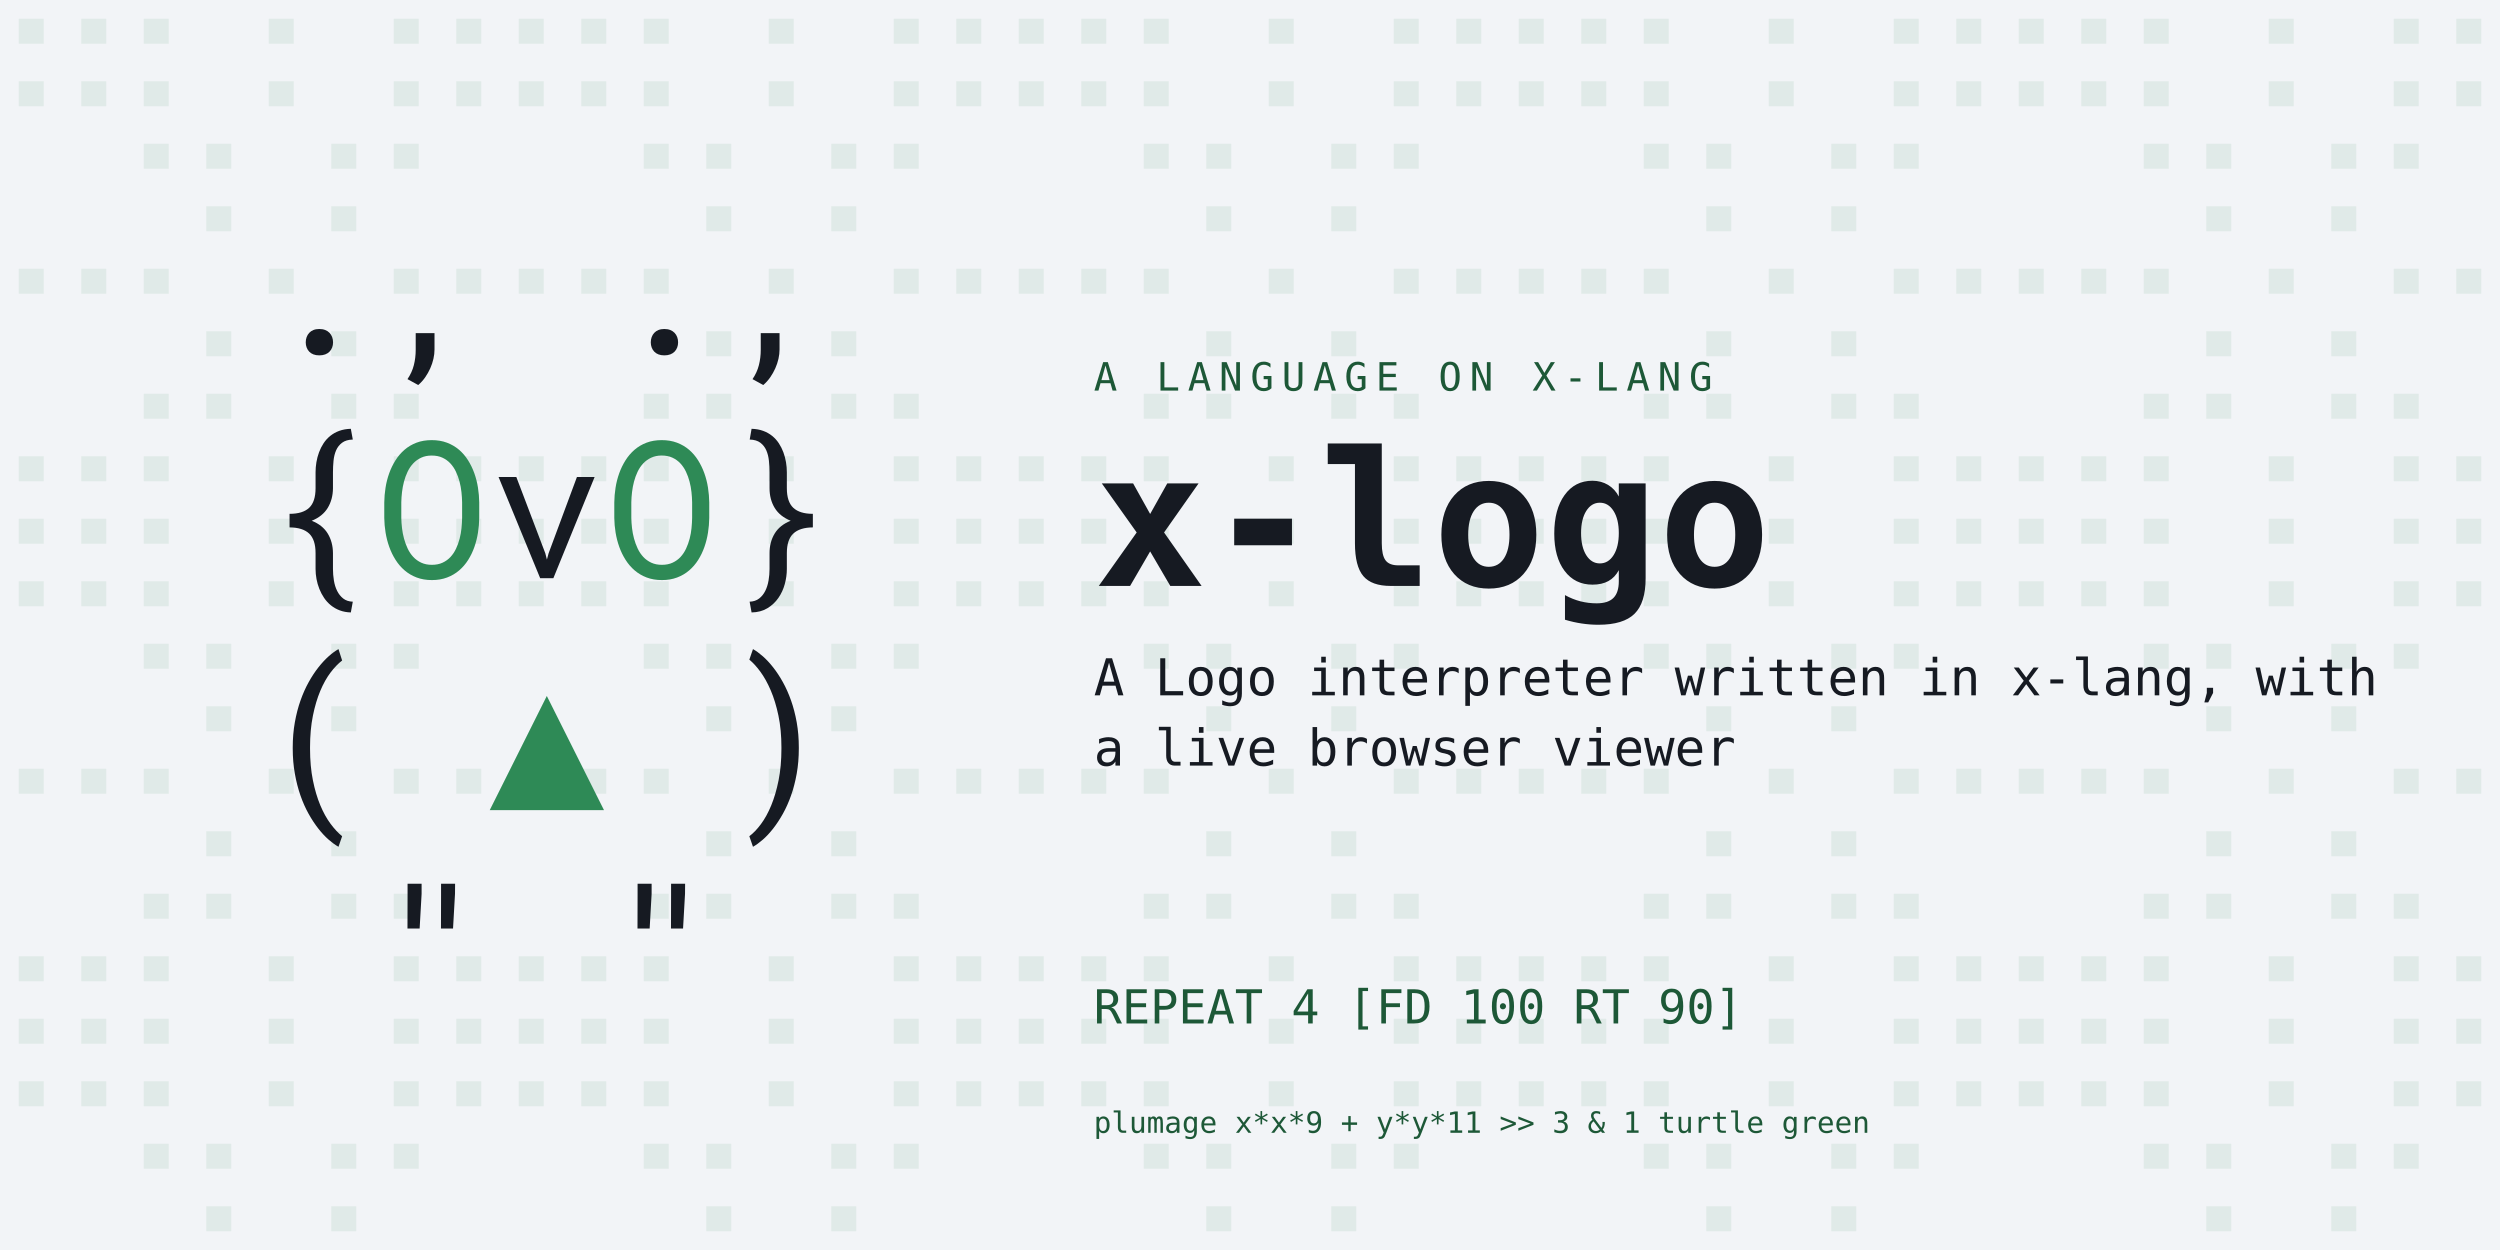
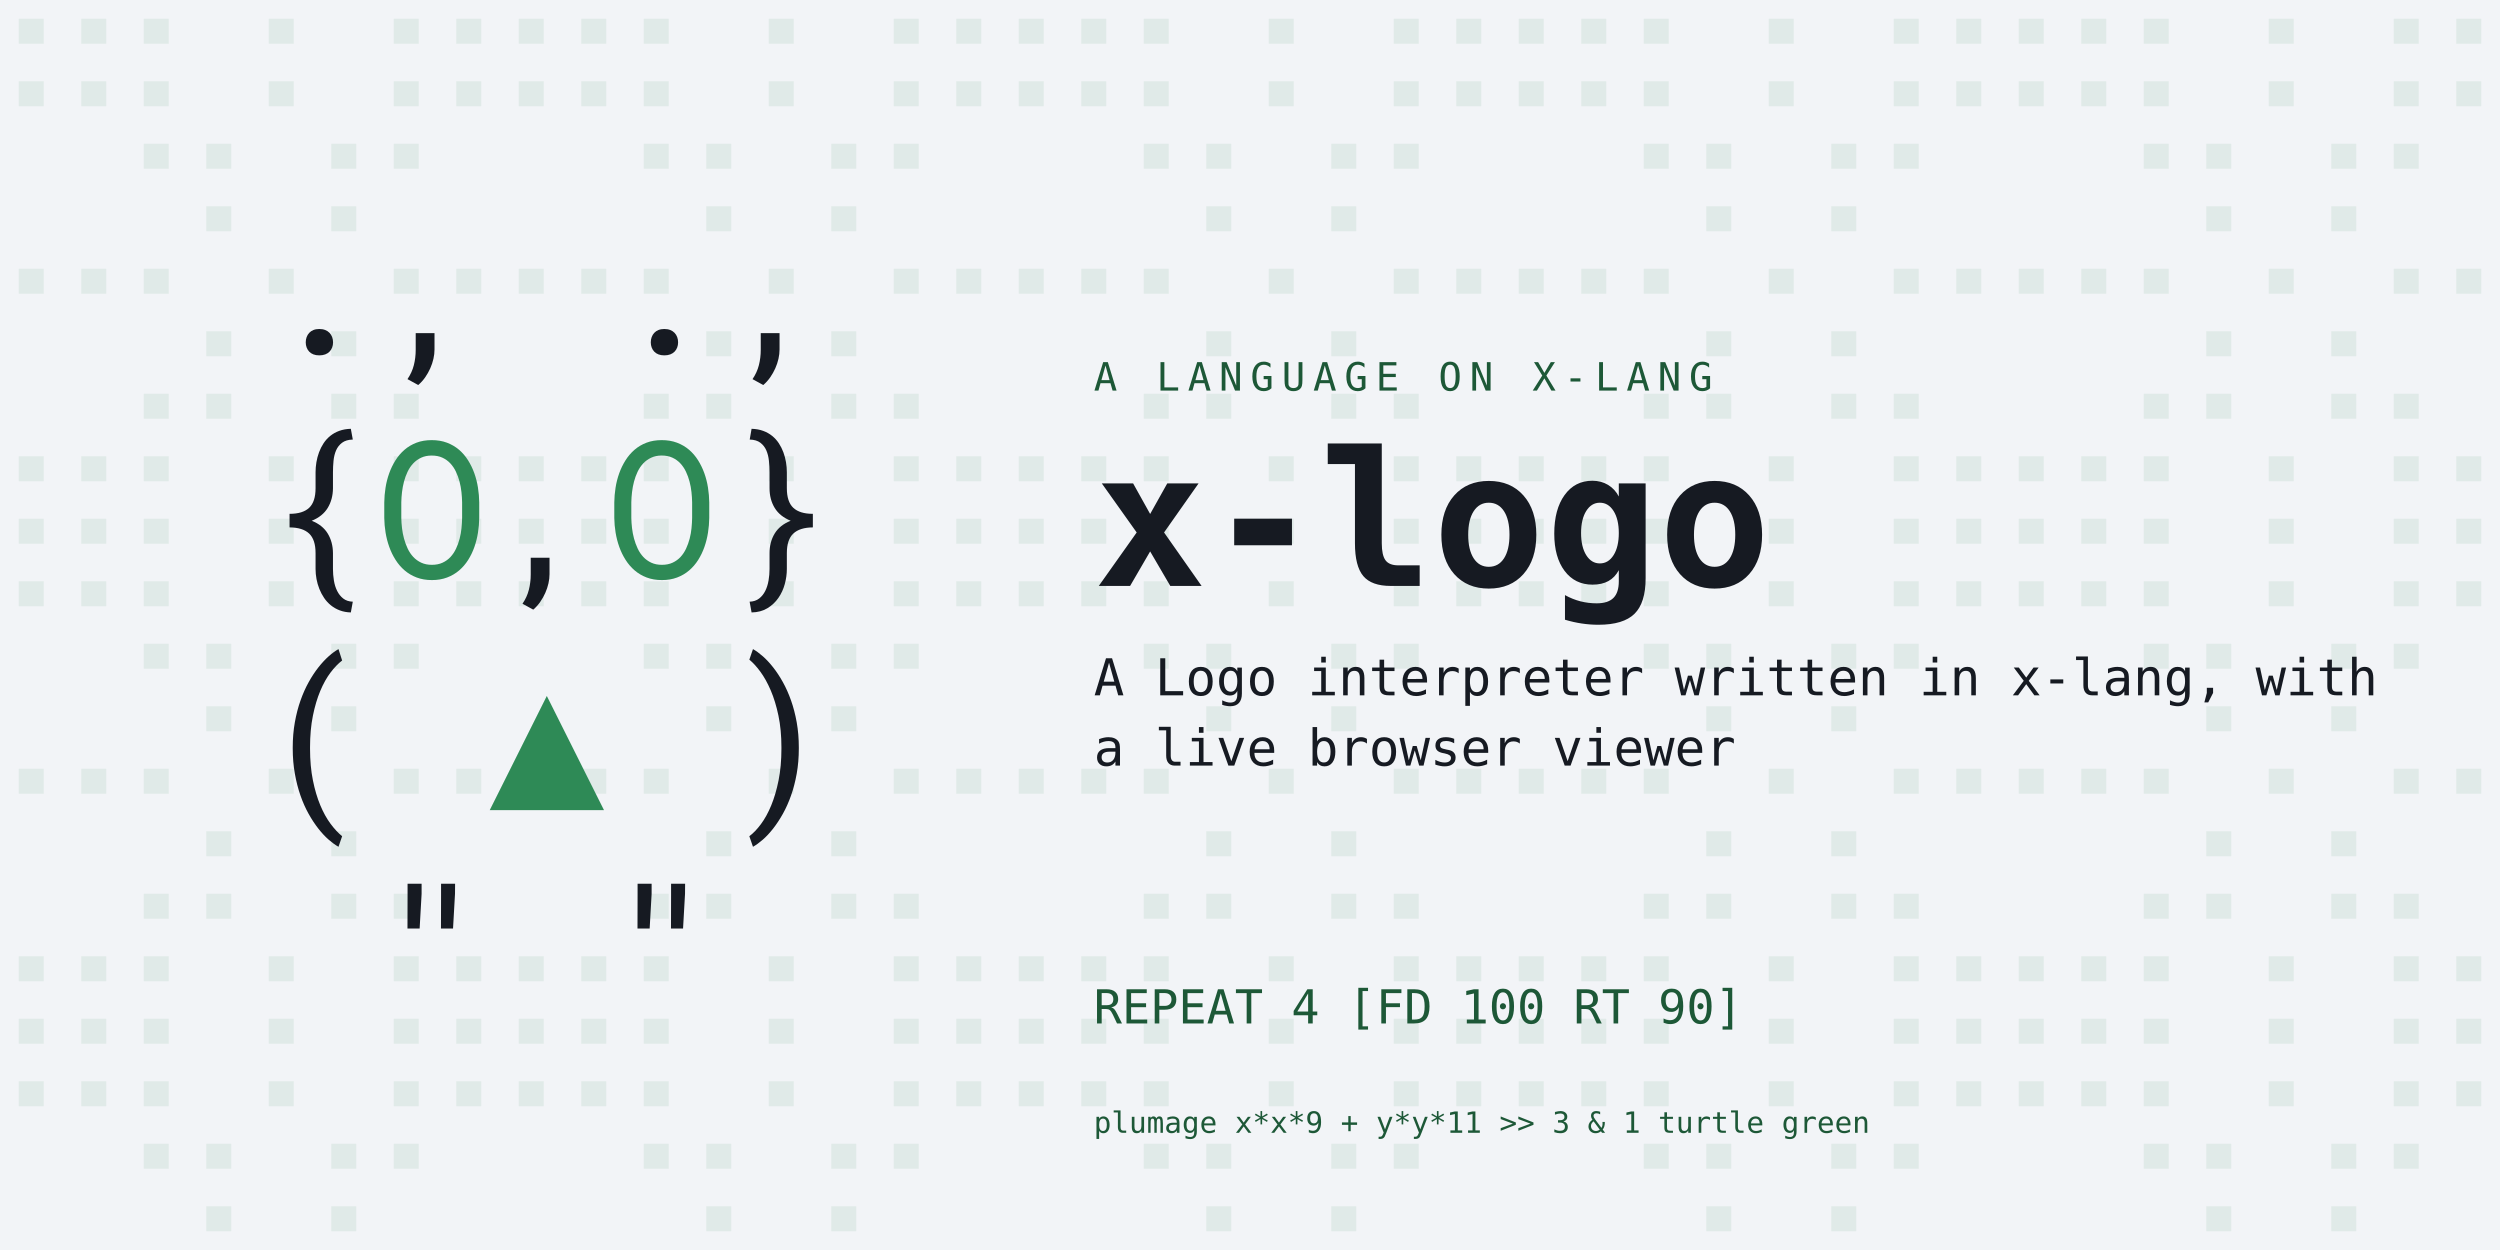
<svg xmlns="http://www.w3.org/2000/svg" width="1280" height="640" viewBox="0 0 1280 640" role="img" aria-label="x-logo, with Bitwise">
  <rect width="1280" height="640" fill="#f2f4f7" />
  <g fill="hsl(146,50%,36%)" fill-opacity="0.09">
    <rect x="9.6" y="9.6" width="12.8" height="12.8" />
    <rect x="41.6" y="9.6" width="12.8" height="12.8" />
    <rect x="73.6" y="9.6" width="12.8" height="12.8" />
    <rect x="137.6" y="9.6" width="12.8" height="12.8" />
    <rect x="201.6" y="9.6" width="12.8" height="12.8" />
    <rect x="233.6" y="9.6" width="12.8" height="12.8" />
    <rect x="265.6" y="9.6" width="12.8" height="12.8" />
    <rect x="297.6" y="9.6" width="12.8" height="12.8" />
    <rect x="329.6" y="9.6" width="12.8" height="12.8" />
    <rect x="393.6" y="9.6" width="12.8" height="12.8" />
    <rect x="457.6" y="9.6" width="12.8" height="12.8" />
    <rect x="489.6" y="9.6" width="12.8" height="12.8" />
    <rect x="521.6" y="9.6" width="12.8" height="12.8" />
    <rect x="553.6" y="9.6" width="12.8" height="12.8" />
    <rect x="585.6" y="9.6" width="12.8" height="12.8" />
    <rect x="649.6" y="9.6" width="12.8" height="12.8" />
    <rect x="713.6" y="9.6" width="12.8" height="12.8" />
    <rect x="745.6" y="9.6" width="12.8" height="12.8" />
    <rect x="777.6" y="9.6" width="12.8" height="12.8" />
    <rect x="809.6" y="9.6" width="12.8" height="12.8" />
    <rect x="841.6" y="9.6" width="12.8" height="12.8" />
    <rect x="905.6" y="9.6" width="12.8" height="12.8" />
    <rect x="969.6" y="9.6" width="12.8" height="12.8" />
    <rect x="1001.6" y="9.6" width="12.8" height="12.8" />
    <rect x="1033.6" y="9.6" width="12.8" height="12.8" />
    <rect x="1065.6" y="9.6" width="12.8" height="12.8" />
    <rect x="1097.6" y="9.6" width="12.8" height="12.8" />
    <rect x="1161.6" y="9.6" width="12.8" height="12.8" />
    <rect x="1225.6" y="9.6" width="12.8" height="12.8" />
    <rect x="1257.6" y="9.6" width="12.8" height="12.8" />
    <rect x="9.6" y="41.6" width="12.8" height="12.8" />
    <rect x="41.6" y="41.6" width="12.8" height="12.8" />
    <rect x="73.6" y="41.6" width="12.8" height="12.8" />
    <rect x="137.6" y="41.6" width="12.8" height="12.8" />
    <rect x="201.6" y="41.6" width="12.8" height="12.8" />
    <rect x="233.6" y="41.6" width="12.8" height="12.8" />
    <rect x="265.6" y="41.6" width="12.8" height="12.8" />
    <rect x="297.6" y="41.6" width="12.8" height="12.8" />
    <rect x="329.6" y="41.6" width="12.8" height="12.8" />
    <rect x="393.6" y="41.6" width="12.8" height="12.8" />
    <rect x="457.6" y="41.6" width="12.8" height="12.8" />
    <rect x="489.6" y="41.6" width="12.8" height="12.8" />
    <rect x="521.6" y="41.6" width="12.8" height="12.8" />
    <rect x="553.6" y="41.6" width="12.8" height="12.8" />
    <rect x="585.6" y="41.6" width="12.8" height="12.8" />
    <rect x="649.6" y="41.6" width="12.8" height="12.8" />
    <rect x="713.6" y="41.6" width="12.8" height="12.8" />
    <rect x="745.6" y="41.6" width="12.8" height="12.8" />
    <rect x="777.6" y="41.6" width="12.8" height="12.8" />
    <rect x="809.6" y="41.6" width="12.8" height="12.8" />
    <rect x="841.6" y="41.6" width="12.8" height="12.8" />
    <rect x="905.6" y="41.6" width="12.8" height="12.8" />
    <rect x="969.6" y="41.6" width="12.8" height="12.8" />
    <rect x="1001.6" y="41.6" width="12.8" height="12.8" />
    <rect x="1033.6" y="41.6" width="12.8" height="12.8" />
    <rect x="1065.6" y="41.6" width="12.8" height="12.8" />
    <rect x="1097.6" y="41.6" width="12.8" height="12.8" />
    <rect x="1161.6" y="41.6" width="12.8" height="12.8" />
    <rect x="1225.6" y="41.6" width="12.8" height="12.8" />
    <rect x="1257.6" y="41.6" width="12.8" height="12.8" />
    <rect x="73.6" y="73.6" width="12.8" height="12.8" />
    <rect x="105.6" y="73.6" width="12.8" height="12.8" />
    <rect x="169.6" y="73.6" width="12.8" height="12.8" />
    <rect x="201.6" y="73.6" width="12.8" height="12.8" />
    <rect x="329.6" y="73.6" width="12.8" height="12.8" />
    <rect x="361.6" y="73.6" width="12.8" height="12.8" />
    <rect x="425.6" y="73.6" width="12.8" height="12.8" />
    <rect x="457.6" y="73.6" width="12.8" height="12.8" />
    <rect x="585.6" y="73.6" width="12.8" height="12.8" />
    <rect x="617.6" y="73.6" width="12.8" height="12.8" />
    <rect x="681.6" y="73.6" width="12.8" height="12.8" />
    <rect x="713.6" y="73.6" width="12.8" height="12.8" />
    <rect x="841.6" y="73.6" width="12.8" height="12.8" />
    <rect x="873.6" y="73.6" width="12.8" height="12.8" />
    <rect x="937.6" y="73.6" width="12.8" height="12.8" />
    <rect x="969.6" y="73.6" width="12.8" height="12.8" />
    <rect x="1097.6" y="73.6" width="12.8" height="12.8" />
    <rect x="1129.6" y="73.6" width="12.8" height="12.8" />
    <rect x="1193.6" y="73.6" width="12.8" height="12.8" />
    <rect x="1225.6" y="73.6" width="12.8" height="12.8" />
    <rect x="105.6" y="105.6" width="12.8" height="12.8" />
    <rect x="169.6" y="105.6" width="12.8" height="12.8" />
    <rect x="361.6" y="105.6" width="12.8" height="12.8" />
    <rect x="425.6" y="105.6" width="12.8" height="12.8" />
    <rect x="617.6" y="105.6" width="12.8" height="12.8" />
    <rect x="681.6" y="105.6" width="12.8" height="12.8" />
    <rect x="873.6" y="105.6" width="12.8" height="12.8" />
    <rect x="937.6" y="105.6" width="12.8" height="12.8" />
    <rect x="1129.6" y="105.6" width="12.8" height="12.8" />
    <rect x="1193.6" y="105.6" width="12.8" height="12.8" />
    <rect x="9.6" y="137.6" width="12.8" height="12.8" />
    <rect x="41.6" y="137.6" width="12.8" height="12.8" />
    <rect x="73.6" y="137.6" width="12.8" height="12.8" />
    <rect x="137.6" y="137.6" width="12.8" height="12.8" />
    <rect x="201.6" y="137.6" width="12.8" height="12.8" />
    <rect x="233.6" y="137.6" width="12.8" height="12.8" />
    <rect x="265.6" y="137.6" width="12.8" height="12.8" />
    <rect x="297.6" y="137.6" width="12.8" height="12.8" />
    <rect x="329.6" y="137.6" width="12.8" height="12.8" />
    <rect x="393.6" y="137.6" width="12.8" height="12.8" />
    <rect x="457.6" y="137.6" width="12.8" height="12.8" />
    <rect x="489.6" y="137.6" width="12.8" height="12.8" />
    <rect x="521.6" y="137.6" width="12.8" height="12.8" />
    <rect x="553.6" y="137.6" width="12.8" height="12.8" />
    <rect x="585.6" y="137.6" width="12.8" height="12.8" />
    <rect x="649.6" y="137.6" width="12.8" height="12.8" />
    <rect x="713.6" y="137.6" width="12.8" height="12.8" />
    <rect x="745.6" y="137.6" width="12.8" height="12.8" />
    <rect x="777.6" y="137.6" width="12.8" height="12.8" />
    <rect x="809.6" y="137.6" width="12.8" height="12.8" />
    <rect x="841.6" y="137.6" width="12.8" height="12.8" />
    <rect x="905.6" y="137.6" width="12.8" height="12.8" />
    <rect x="969.6" y="137.6" width="12.8" height="12.8" />
    <rect x="1001.6" y="137.6" width="12.8" height="12.8" />
    <rect x="1033.6" y="137.6" width="12.8" height="12.8" />
    <rect x="1065.6" y="137.6" width="12.8" height="12.8" />
    <rect x="1097.6" y="137.6" width="12.8" height="12.8" />
    <rect x="1161.6" y="137.6" width="12.8" height="12.8" />
    <rect x="1225.6" y="137.6" width="12.8" height="12.8" />
    <rect x="1257.6" y="137.6" width="12.8" height="12.8" />
    <rect x="105.6" y="169.6" width="12.8" height="12.8" />
    <rect x="169.6" y="169.6" width="12.8" height="12.8" />
    <rect x="361.6" y="169.6" width="12.8" height="12.8" />
    <rect x="425.6" y="169.6" width="12.8" height="12.8" />
    <rect x="617.6" y="169.6" width="12.8" height="12.8" />
    <rect x="681.6" y="169.6" width="12.8" height="12.8" />
    <rect x="873.6" y="169.6" width="12.8" height="12.8" />
    <rect x="937.6" y="169.6" width="12.8" height="12.8" />
    <rect x="1129.6" y="169.6" width="12.8" height="12.8" />
    <rect x="1193.6" y="169.6" width="12.8" height="12.8" />
    <rect x="73.6" y="201.6" width="12.8" height="12.8" />
    <rect x="105.6" y="201.6" width="12.8" height="12.8" />
    <rect x="169.6" y="201.6" width="12.8" height="12.8" />
    <rect x="201.6" y="201.6" width="12.8" height="12.8" />
    <rect x="329.6" y="201.6" width="12.8" height="12.8" />
    <rect x="361.6" y="201.6" width="12.8" height="12.8" />
    <rect x="425.6" y="201.6" width="12.8" height="12.8" />
    <rect x="457.6" y="201.6" width="12.8" height="12.8" />
    <rect x="585.6" y="201.6" width="12.8" height="12.8" />
    <rect x="617.6" y="201.6" width="12.8" height="12.8" />
    <rect x="681.6" y="201.6" width="12.8" height="12.8" />
    <rect x="713.6" y="201.6" width="12.8" height="12.8" />
    <rect x="841.6" y="201.6" width="12.8" height="12.8" />
    <rect x="873.6" y="201.6" width="12.8" height="12.8" />
    <rect x="937.6" y="201.6" width="12.8" height="12.8" />
    <rect x="969.6" y="201.6" width="12.8" height="12.8" />
    <rect x="1097.6" y="201.6" width="12.8" height="12.8" />
    <rect x="1129.6" y="201.6" width="12.8" height="12.8" />
    <rect x="1193.6" y="201.6" width="12.8" height="12.8" />
    <rect x="1225.6" y="201.6" width="12.8" height="12.8" />
    <rect x="9.6" y="233.6" width="12.8" height="12.8" />
    <rect x="41.6" y="233.6" width="12.8" height="12.8" />
    <rect x="73.6" y="233.6" width="12.8" height="12.8" />
    <rect x="137.6" y="233.6" width="12.8" height="12.8" />
    <rect x="201.6" y="233.6" width="12.8" height="12.8" />
    <rect x="233.6" y="233.6" width="12.8" height="12.8" />
    <rect x="265.6" y="233.6" width="12.8" height="12.8" />
    <rect x="297.6" y="233.6" width="12.8" height="12.8" />
    <rect x="329.6" y="233.6" width="12.8" height="12.8" />
    <rect x="393.6" y="233.6" width="12.8" height="12.8" />
    <rect x="457.6" y="233.6" width="12.8" height="12.8" />
    <rect x="489.6" y="233.6" width="12.8" height="12.8" />
    <rect x="521.6" y="233.6" width="12.8" height="12.8" />
    <rect x="553.6" y="233.6" width="12.8" height="12.8" />
    <rect x="585.6" y="233.6" width="12.8" height="12.8" />
    <rect x="649.6" y="233.6" width="12.8" height="12.8" />
    <rect x="713.6" y="233.6" width="12.8" height="12.8" />
    <rect x="745.6" y="233.6" width="12.8" height="12.8" />
    <rect x="777.6" y="233.6" width="12.8" height="12.8" />
    <rect x="809.6" y="233.6" width="12.8" height="12.8" />
    <rect x="841.6" y="233.6" width="12.8" height="12.8" />
    <rect x="905.6" y="233.6" width="12.8" height="12.8" />
    <rect x="969.6" y="233.6" width="12.8" height="12.8" />
    <rect x="1001.6" y="233.6" width="12.8" height="12.8" />
    <rect x="1033.6" y="233.6" width="12.8" height="12.8" />
    <rect x="1065.6" y="233.6" width="12.8" height="12.8" />
    <rect x="1097.6" y="233.6" width="12.8" height="12.8" />
    <rect x="1161.6" y="233.6" width="12.8" height="12.8" />
    <rect x="1225.6" y="233.6" width="12.8" height="12.8" />
    <rect x="1257.6" y="233.6" width="12.8" height="12.8" />
    <rect x="9.6" y="265.6" width="12.8" height="12.8" />
    <rect x="41.6" y="265.6" width="12.8" height="12.8" />
    <rect x="73.6" y="265.6" width="12.8" height="12.8" />
    <rect x="137.6" y="265.6" width="12.8" height="12.8" />
    <rect x="201.6" y="265.6" width="12.8" height="12.8" />
    <rect x="233.6" y="265.6" width="12.8" height="12.8" />
    <rect x="265.6" y="265.6" width="12.8" height="12.8" />
    <rect x="297.6" y="265.6" width="12.8" height="12.8" />
    <rect x="329.6" y="265.6" width="12.8" height="12.8" />
    <rect x="393.6" y="265.6" width="12.8" height="12.8" />
    <rect x="457.6" y="265.6" width="12.8" height="12.8" />
    <rect x="489.6" y="265.6" width="12.8" height="12.8" />
    <rect x="521.6" y="265.6" width="12.8" height="12.8" />
    <rect x="553.6" y="265.6" width="12.8" height="12.8" />
    <rect x="585.6" y="265.6" width="12.8" height="12.8" />
    <rect x="649.6" y="265.6" width="12.8" height="12.8" />
    <rect x="713.6" y="265.6" width="12.8" height="12.8" />
    <rect x="745.6" y="265.6" width="12.8" height="12.8" />
    <rect x="777.6" y="265.6" width="12.8" height="12.8" />
    <rect x="809.6" y="265.6" width="12.8" height="12.8" />
    <rect x="841.6" y="265.6" width="12.8" height="12.8" />
    <rect x="905.6" y="265.6" width="12.8" height="12.8" />
    <rect x="969.6" y="265.6" width="12.8" height="12.8" />
    <rect x="1001.6" y="265.6" width="12.8" height="12.8" />
    <rect x="1033.6" y="265.6" width="12.8" height="12.8" />
    <rect x="1065.6" y="265.6" width="12.8" height="12.8" />
    <rect x="1097.6" y="265.6" width="12.8" height="12.8" />
    <rect x="1161.6" y="265.6" width="12.8" height="12.8" />
    <rect x="1225.6" y="265.6" width="12.8" height="12.8" />
    <rect x="1257.6" y="265.6" width="12.8" height="12.8" />
    <rect x="9.6" y="297.6" width="12.8" height="12.8" />
    <rect x="41.6" y="297.6" width="12.8" height="12.8" />
    <rect x="73.6" y="297.6" width="12.8" height="12.8" />
    <rect x="137.6" y="297.6" width="12.8" height="12.8" />
    <rect x="201.6" y="297.6" width="12.8" height="12.8" />
    <rect x="233.6" y="297.6" width="12.8" height="12.8" />
    <rect x="265.6" y="297.6" width="12.8" height="12.8" />
    <rect x="297.6" y="297.6" width="12.8" height="12.8" />
    <rect x="329.6" y="297.6" width="12.8" height="12.8" />
    <rect x="393.6" y="297.6" width="12.8" height="12.8" />
    <rect x="457.6" y="297.6" width="12.8" height="12.8" />
    <rect x="489.6" y="297.6" width="12.8" height="12.8" />
    <rect x="521.6" y="297.6" width="12.8" height="12.8" />
    <rect x="553.6" y="297.6" width="12.8" height="12.8" />
    <rect x="585.6" y="297.6" width="12.8" height="12.8" />
    <rect x="649.6" y="297.6" width="12.8" height="12.8" />
    <rect x="713.6" y="297.6" width="12.8" height="12.8" />
    <rect x="745.6" y="297.6" width="12.8" height="12.8" />
    <rect x="777.6" y="297.6" width="12.8" height="12.8" />
    <rect x="809.6" y="297.6" width="12.8" height="12.8" />
    <rect x="841.6" y="297.6" width="12.8" height="12.8" />
    <rect x="905.6" y="297.6" width="12.8" height="12.8" />
    <rect x="969.6" y="297.6" width="12.8" height="12.8" />
    <rect x="1001.6" y="297.6" width="12.8" height="12.8" />
    <rect x="1033.6" y="297.6" width="12.8" height="12.8" />
    <rect x="1065.6" y="297.6" width="12.8" height="12.8" />
    <rect x="1097.6" y="297.6" width="12.8" height="12.8" />
    <rect x="1161.6" y="297.6" width="12.8" height="12.8" />
    <rect x="1225.6" y="297.6" width="12.8" height="12.8" />
    <rect x="1257.6" y="297.6" width="12.8" height="12.8" />
    <rect x="73.6" y="329.6" width="12.8" height="12.8" />
    <rect x="105.6" y="329.6" width="12.8" height="12.8" />
    <rect x="169.6" y="329.6" width="12.8" height="12.8" />
    <rect x="201.6" y="329.6" width="12.8" height="12.8" />
    <rect x="329.6" y="329.6" width="12.8" height="12.8" />
    <rect x="361.6" y="329.6" width="12.8" height="12.8" />
    <rect x="425.6" y="329.6" width="12.8" height="12.8" />
    <rect x="457.6" y="329.6" width="12.8" height="12.8" />
    <rect x="585.6" y="329.6" width="12.8" height="12.8" />
    <rect x="617.6" y="329.6" width="12.8" height="12.8" />
    <rect x="681.6" y="329.6" width="12.8" height="12.8" />
    <rect x="713.6" y="329.6" width="12.8" height="12.8" />
    <rect x="841.6" y="329.6" width="12.8" height="12.8" />
    <rect x="873.6" y="329.6" width="12.8" height="12.8" />
    <rect x="937.6" y="329.6" width="12.8" height="12.8" />
    <rect x="969.6" y="329.6" width="12.8" height="12.8" />
    <rect x="1097.6" y="329.6" width="12.8" height="12.8" />
    <rect x="1129.6" y="329.6" width="12.8" height="12.8" />
    <rect x="1193.6" y="329.6" width="12.8" height="12.8" />
    <rect x="1225.6" y="329.6" width="12.8" height="12.8" />
    <rect x="105.6" y="361.6" width="12.8" height="12.8" />
    <rect x="169.6" y="361.6" width="12.8" height="12.8" />
    <rect x="361.6" y="361.6" width="12.8" height="12.8" />
    <rect x="425.6" y="361.6" width="12.8" height="12.8" />
    <rect x="617.6" y="361.6" width="12.8" height="12.8" />
    <rect x="681.6" y="361.6" width="12.8" height="12.8" />
    <rect x="873.6" y="361.6" width="12.8" height="12.8" />
    <rect x="937.6" y="361.6" width="12.8" height="12.8" />
    <rect x="1129.6" y="361.6" width="12.8" height="12.8" />
    <rect x="1193.6" y="361.6" width="12.8" height="12.8" />
    <rect x="9.6" y="393.6" width="12.8" height="12.8" />
    <rect x="41.6" y="393.6" width="12.8" height="12.8" />
    <rect x="73.6" y="393.6" width="12.8" height="12.8" />
    <rect x="137.6" y="393.6" width="12.8" height="12.8" />
    <rect x="201.6" y="393.6" width="12.8" height="12.8" />
    <rect x="233.6" y="393.6" width="12.8" height="12.8" />
    <rect x="265.6" y="393.6" width="12.8" height="12.8" />
    <rect x="297.6" y="393.6" width="12.8" height="12.8" />
    <rect x="329.6" y="393.6" width="12.8" height="12.8" />
    <rect x="393.6" y="393.6" width="12.8" height="12.8" />
    <rect x="457.6" y="393.6" width="12.8" height="12.8" />
    <rect x="489.6" y="393.6" width="12.8" height="12.8" />
    <rect x="521.6" y="393.6" width="12.8" height="12.8" />
    <rect x="553.6" y="393.6" width="12.8" height="12.8" />
    <rect x="585.6" y="393.6" width="12.8" height="12.8" />
    <rect x="649.6" y="393.6" width="12.8" height="12.8" />
    <rect x="713.6" y="393.6" width="12.8" height="12.8" />
    <rect x="745.6" y="393.6" width="12.8" height="12.8" />
    <rect x="777.6" y="393.6" width="12.8" height="12.8" />
    <rect x="809.6" y="393.6" width="12.8" height="12.8" />
    <rect x="841.6" y="393.6" width="12.8" height="12.8" />
    <rect x="905.6" y="393.6" width="12.8" height="12.8" />
    <rect x="969.6" y="393.6" width="12.8" height="12.8" />
    <rect x="1001.6" y="393.6" width="12.8" height="12.8" />
    <rect x="1033.6" y="393.6" width="12.8" height="12.8" />
    <rect x="1065.6" y="393.6" width="12.8" height="12.8" />
    <rect x="1097.6" y="393.6" width="12.8" height="12.8" />
    <rect x="1161.6" y="393.6" width="12.8" height="12.8" />
    <rect x="1225.6" y="393.6" width="12.8" height="12.8" />
    <rect x="1257.6" y="393.6" width="12.8" height="12.8" />
    <rect x="105.6" y="425.6" width="12.8" height="12.8" />
    <rect x="169.6" y="425.6" width="12.8" height="12.8" />
    <rect x="361.6" y="425.6" width="12.8" height="12.8" />
    <rect x="425.6" y="425.6" width="12.8" height="12.8" />
    <rect x="617.6" y="425.6" width="12.8" height="12.8" />
    <rect x="681.6" y="425.6" width="12.8" height="12.8" />
    <rect x="873.6" y="425.6" width="12.8" height="12.8" />
    <rect x="937.6" y="425.6" width="12.8" height="12.8" />
    <rect x="1129.6" y="425.6" width="12.8" height="12.8" />
    <rect x="1193.6" y="425.6" width="12.8" height="12.8" />
    <rect x="73.6" y="457.6" width="12.8" height="12.8" />
    <rect x="105.6" y="457.6" width="12.8" height="12.8" />
    <rect x="169.6" y="457.6" width="12.8" height="12.8" />
    <rect x="201.6" y="457.6" width="12.8" height="12.8" />
    <rect x="329.6" y="457.6" width="12.8" height="12.8" />
    <rect x="361.6" y="457.6" width="12.8" height="12.8" />
    <rect x="425.6" y="457.6" width="12.8" height="12.8" />
    <rect x="457.6" y="457.6" width="12.8" height="12.8" />
    <rect x="585.6" y="457.6" width="12.8" height="12.8" />
    <rect x="617.6" y="457.6" width="12.8" height="12.8" />
    <rect x="681.6" y="457.6" width="12.8" height="12.8" />
    <rect x="713.6" y="457.6" width="12.8" height="12.8" />
    <rect x="841.6" y="457.6" width="12.8" height="12.8" />
    <rect x="873.6" y="457.6" width="12.8" height="12.8" />
    <rect x="937.6" y="457.6" width="12.8" height="12.8" />
    <rect x="969.6" y="457.6" width="12.8" height="12.8" />
    <rect x="1097.6" y="457.6" width="12.8" height="12.8" />
    <rect x="1129.6" y="457.6" width="12.8" height="12.8" />
    <rect x="1193.6" y="457.6" width="12.8" height="12.8" />
    <rect x="1225.6" y="457.6" width="12.8" height="12.8" />
    <rect x="9.6" y="489.6" width="12.8" height="12.8" />
    <rect x="41.6" y="489.6" width="12.8" height="12.8" />
    <rect x="73.6" y="489.6" width="12.8" height="12.8" />
    <rect x="137.6" y="489.6" width="12.8" height="12.8" />
    <rect x="201.6" y="489.6" width="12.8" height="12.8" />
    <rect x="233.6" y="489.6" width="12.8" height="12.8" />
    <rect x="265.6" y="489.6" width="12.8" height="12.8" />
    <rect x="297.6" y="489.6" width="12.8" height="12.8" />
    <rect x="329.6" y="489.6" width="12.8" height="12.8" />
    <rect x="393.6" y="489.6" width="12.8" height="12.8" />
    <rect x="457.6" y="489.6" width="12.8" height="12.8" />
    <rect x="489.6" y="489.6" width="12.8" height="12.8" />
    <rect x="521.6" y="489.6" width="12.8" height="12.8" />
    <rect x="553.6" y="489.6" width="12.8" height="12.8" />
    <rect x="585.6" y="489.6" width="12.8" height="12.8" />
    <rect x="649.6" y="489.6" width="12.8" height="12.8" />
    <rect x="713.6" y="489.6" width="12.8" height="12.8" />
    <rect x="745.6" y="489.6" width="12.8" height="12.8" />
    <rect x="777.6" y="489.6" width="12.8" height="12.8" />
    <rect x="809.6" y="489.6" width="12.8" height="12.8" />
    <rect x="841.6" y="489.6" width="12.8" height="12.8" />
    <rect x="905.6" y="489.6" width="12.8" height="12.8" />
    <rect x="969.6" y="489.6" width="12.8" height="12.8" />
    <rect x="1001.6" y="489.6" width="12.8" height="12.8" />
    <rect x="1033.6" y="489.6" width="12.8" height="12.8" />
    <rect x="1065.6" y="489.6" width="12.8" height="12.8" />
    <rect x="1097.6" y="489.6" width="12.8" height="12.8" />
    <rect x="1161.6" y="489.6" width="12.8" height="12.8" />
    <rect x="1225.6" y="489.6" width="12.8" height="12.8" />
    <rect x="1257.6" y="489.6" width="12.8" height="12.8" />
    <rect x="9.6" y="521.6" width="12.8" height="12.8" />
    <rect x="41.6" y="521.6" width="12.8" height="12.8" />
    <rect x="73.6" y="521.6" width="12.8" height="12.8" />
    <rect x="137.6" y="521.6" width="12.8" height="12.8" />
    <rect x="201.6" y="521.6" width="12.8" height="12.8" />
    <rect x="233.6" y="521.6" width="12.8" height="12.8" />
    <rect x="265.6" y="521.6" width="12.8" height="12.8" />
    <rect x="297.6" y="521.6" width="12.8" height="12.8" />
    <rect x="329.6" y="521.6" width="12.8" height="12.8" />
    <rect x="393.6" y="521.6" width="12.8" height="12.8" />
    <rect x="457.6" y="521.6" width="12.8" height="12.8" />
    <rect x="489.6" y="521.6" width="12.8" height="12.8" />
    <rect x="521.6" y="521.6" width="12.8" height="12.8" />
    <rect x="553.6" y="521.6" width="12.8" height="12.8" />
    <rect x="585.6" y="521.6" width="12.8" height="12.8" />
    <rect x="649.6" y="521.6" width="12.8" height="12.8" />
    <rect x="713.6" y="521.6" width="12.8" height="12.8" />
    <rect x="745.6" y="521.6" width="12.8" height="12.8" />
    <rect x="777.6" y="521.6" width="12.8" height="12.8" />
    <rect x="809.6" y="521.6" width="12.8" height="12.8" />
    <rect x="841.6" y="521.6" width="12.8" height="12.8" />
    <rect x="905.6" y="521.6" width="12.8" height="12.8" />
    <rect x="969.6" y="521.6" width="12.8" height="12.8" />
    <rect x="1001.6" y="521.6" width="12.8" height="12.8" />
    <rect x="1033.6" y="521.6" width="12.8" height="12.8" />
    <rect x="1065.6" y="521.6" width="12.8" height="12.8" />
    <rect x="1097.6" y="521.6" width="12.8" height="12.8" />
    <rect x="1161.6" y="521.6" width="12.8" height="12.8" />
    <rect x="1225.6" y="521.6" width="12.8" height="12.8" />
    <rect x="1257.6" y="521.6" width="12.8" height="12.8" />
    <rect x="9.6" y="553.6" width="12.8" height="12.8" />
    <rect x="41.6" y="553.6" width="12.8" height="12.8" />
    <rect x="73.6" y="553.6" width="12.8" height="12.8" />
    <rect x="137.6" y="553.6" width="12.8" height="12.8" />
    <rect x="201.6" y="553.6" width="12.8" height="12.8" />
    <rect x="233.6" y="553.6" width="12.8" height="12.8" />
    <rect x="265.6" y="553.6" width="12.8" height="12.8" />
    <rect x="297.6" y="553.6" width="12.8" height="12.8" />
    <rect x="329.6" y="553.6" width="12.8" height="12.8" />
    <rect x="393.6" y="553.6" width="12.8" height="12.8" />
    <rect x="457.6" y="553.6" width="12.8" height="12.8" />
    <rect x="489.6" y="553.6" width="12.8" height="12.8" />
    <rect x="521.6" y="553.6" width="12.8" height="12.8" />
    <rect x="553.6" y="553.6" width="12.8" height="12.8" />
    <rect x="585.6" y="553.6" width="12.8" height="12.8" />
    <rect x="649.6" y="553.6" width="12.8" height="12.8" />
    <rect x="713.6" y="553.6" width="12.8" height="12.8" />
    <rect x="745.6" y="553.6" width="12.8" height="12.8" />
    <rect x="777.6" y="553.6" width="12.8" height="12.8" />
    <rect x="809.6" y="553.6" width="12.8" height="12.8" />
    <rect x="841.6" y="553.6" width="12.8" height="12.8" />
    <rect x="905.6" y="553.6" width="12.8" height="12.8" />
    <rect x="969.6" y="553.6" width="12.8" height="12.8" />
    <rect x="1001.6" y="553.6" width="12.8" height="12.8" />
    <rect x="1033.6" y="553.6" width="12.8" height="12.8" />
    <rect x="1065.6" y="553.6" width="12.8" height="12.8" />
    <rect x="1097.6" y="553.6" width="12.8" height="12.8" />
    <rect x="1161.6" y="553.6" width="12.8" height="12.8" />
    <rect x="1225.6" y="553.6" width="12.8" height="12.8" />
    <rect x="1257.6" y="553.6" width="12.8" height="12.8" />
    <rect x="73.6" y="585.6" width="12.8" height="12.8" />
    <rect x="105.6" y="585.6" width="12.8" height="12.8" />
    <rect x="169.6" y="585.6" width="12.8" height="12.8" />
    <rect x="201.6" y="585.6" width="12.8" height="12.8" />
    <rect x="329.6" y="585.6" width="12.8" height="12.8" />
    <rect x="361.6" y="585.6" width="12.8" height="12.8" />
    <rect x="425.6" y="585.6" width="12.8" height="12.8" />
    <rect x="457.6" y="585.6" width="12.8" height="12.8" />
    <rect x="585.6" y="585.6" width="12.8" height="12.8" />
    <rect x="617.6" y="585.6" width="12.8" height="12.8" />
    <rect x="681.6" y="585.6" width="12.8" height="12.8" />
    <rect x="713.6" y="585.6" width="12.8" height="12.8" />
    <rect x="841.6" y="585.6" width="12.8" height="12.8" />
    <rect x="873.6" y="585.6" width="12.8" height="12.8" />
    <rect x="937.6" y="585.6" width="12.8" height="12.8" />
    <rect x="969.6" y="585.6" width="12.8" height="12.8" />
    <rect x="1097.6" y="585.6" width="12.8" height="12.8" />
    <rect x="1129.6" y="585.6" width="12.8" height="12.8" />
    <rect x="1193.6" y="585.6" width="12.8" height="12.8" />
    <rect x="1225.6" y="585.6" width="12.8" height="12.8" />
    <rect x="105.6" y="617.6" width="12.8" height="12.8" />
    <rect x="169.6" y="617.6" width="12.8" height="12.8" />
    <rect x="361.6" y="617.6" width="12.8" height="12.8" />
    <rect x="425.6" y="617.6" width="12.8" height="12.8" />
    <rect x="617.6" y="617.6" width="12.8" height="12.8" />
    <rect x="681.6" y="617.6" width="12.8" height="12.8" />
    <rect x="873.6" y="617.6" width="12.8" height="12.8" />
    <rect x="937.6" y="617.6" width="12.8" height="12.8" />
    <rect x="1129.6" y="617.6" width="12.8" height="12.8" />
    <rect x="1193.6" y="617.6" width="12.8" height="12.8" />
  </g>
  <defs>
    <path id="o-14" d="M496 120Q496 150 505.5 176.0Q515 202 533.0 221.5Q551 241 578.0 252.0Q605 263 641 263Q677 263 704.5 252.0Q732 241 750.5 221.5Q769 202 778.5 176.0Q788 150 788 120Q788 91 778.5 65.5Q769 40 750.5 21.0Q732 2 704.5 -8.5Q677 -19 641 -19Q605 -19 578.0 -8.5Q551 2 533.0 21.0Q515 40 505.5 65.5Q496 91 496 120Z" />
    <path id="o-12" d="M643 43Q643 -4 631.5 -55.5Q620 -107 597.5 -157.5Q575 -208 543.0 -254.0Q511 -300 469 -336L354 -273Q402 -203 422.0 -124.0Q442 -45 442 40V219H643Z" />
    <path id="o-91" d="M978 -366Q913 -364 860.0 -344.0Q807 -324 765.0 -290.0Q723 -256 692.5 -211.0Q662 -166 641.5 -114.5Q621 -63 611.0 -8.5Q601 46 601 99V268Q601 412 532.5 477.0Q464 542 323 543V688Q464 688 532.5 752.5Q601 817 601 962V1132Q601 1185 610.0 1239.5Q619 1294 638.0 1345.5Q657 1397 686.5 1442.0Q716 1487 758.0 1521.0Q800 1555 854.5 1575.0Q909 1595 978 1597L999 1482Q927 1480 884.5 1448.0Q842 1416 820.5 1366.5Q799 1317 793.0 1255.0Q787 1193 787 1132V962Q786 842 731.0 751.5Q676 661 560 614Q676 568 731.0 477.5Q786 387 787 268V99Q787 37 797.0 -24.5Q807 -86 831.5 -135.5Q856 -185 896.5 -217.0Q937 -249 999 -251Z" />
    <path id="o-47" d="M1121 644Q1120 566 1107.5 486.5Q1095 407 1069.0 333.0Q1043 259 1002.5 195.0Q962 131 906.0 83.0Q850 35 777.5 7.5Q705 -20 615 -20Q525 -20 452.5 7.5Q380 35 324.0 83.0Q268 131 227.0 195.5Q186 260 159.5 334.0Q133 408 120.0 487.0Q107 566 106 644V810Q107 888 119.5 967.5Q132 1047 158.5 1121.0Q185 1195 225.5 1259.5Q266 1324 322.0 1372.5Q378 1421 450.5 1448.5Q523 1476 613 1476Q703 1476 776.0 1448.5Q849 1421 905.0 1373.0Q961 1325 1001.5 1260.5Q1042 1196 1068.5 1122.0Q1095 1048 1107.5 968.0Q1120 888 1121 810ZM938 812Q937 864 931.0 920.5Q925 977 910.5 1032.5Q896 1088 872.0 1138.5Q848 1189 812.0 1227.5Q776 1266 727.0 1288.5Q678 1311 613 1311Q549 1311 500.0 1288.0Q451 1265 415.0 1226.5Q379 1188 355.0 1137.5Q331 1087 316.5 1031.5Q302 976 295.5 919.5Q289 863 288 812V644Q289 593 295.5 536.0Q302 479 317.0 423.5Q332 368 356.0 317.0Q380 266 416.0 227.5Q452 189 501.0 166.0Q550 143 615 143Q680 143 729.5 166.0Q779 189 814.5 227.5Q850 266 873.5 316.5Q897 367 911.5 422.5Q926 478 931.5 535.0Q937 592 938 644Z" />
-     <path id="o-86" d="M598 266 615 199 633 266 936 1082H1125L684 0H543L98 1082H288Z" />
    <path id="o-93" d="M323 -251Q384 -249 425.0 -217.0Q466 -185 490.5 -135.5Q515 -86 525.5 -24.5Q536 37 536 99V268Q536 387 591.0 477.5Q646 568 762 614Q646 661 591.0 751.5Q536 842 536 962V1132Q536 1193 529.5 1255.0Q523 1317 501.5 1366.5Q480 1416 438.0 1448.0Q396 1480 324 1482L344 1597Q413 1595 467.5 1575.0Q522 1555 564.0 1521.0Q606 1487 635.5 1442.0Q665 1397 684.0 1345.5Q703 1294 712.0 1239.5Q721 1185 721 1132V962Q721 817 790.0 752.5Q859 688 999 688V543Q859 542 790.0 477.0Q721 412 721 268V99Q721 19 699.0 -62.5Q677 -144 630.5 -211.0Q584 -278 513.0 -321.0Q442 -364 344 -366Z" />
    <path id="o-8" d="M357 591Q357 734 379.5 860.0Q402 986 440.0 1093.5Q478 1201 527.5 1290.0Q577 1379 631.5 1448.0Q686 1517 741.0 1566.0Q796 1615 846 1643L885 1521Q823 1474 761.5 1393.0Q700 1312 651.5 1196.5Q603 1081 572.5 930.5Q542 780 542 593V579Q542 392 572.5 241.0Q603 90 651.5 -26.0Q700 -142 761.5 -224.5Q823 -307 885 -357L846 -470Q796 -442 740.5 -393.5Q685 -345 630.5 -275.5Q576 -206 526.5 -117.5Q477 -29 439.5 78.5Q402 186 379.5 312.0Q357 438 357 581Z" />
    <path id="o-96" d="M4.0 -78.0 614.0 1142.0 1225.0 -78.0Z" />
    <path id="o-9" d="M849 581Q849 438 826.5 312.0Q804 186 766.0 78.5Q728 -29 678.5 -117.5Q629 -206 574.5 -275.5Q520 -345 464.5 -393.5Q409 -442 359 -470L320 -357Q382 -311 443.5 -228.5Q505 -146 553.5 -29.0Q602 88 632.5 240.0Q663 392 663 579V593Q663 780 631.0 932.5Q599 1085 548.5 1202.5Q498 1320 437.5 1402.0Q377 1484 320 1530L359 1643Q409 1615 464.5 1566.0Q520 1517 574.5 1448.0Q629 1379 678.5 1290.0Q728 1201 766.0 1093.5Q804 986 826.5 860.0Q849 734 849 591Z" />
    <path id="o-2" d="M505 1427 484 1057H354L355 1411V1536H505ZM862 1427 841 1057H712L713 1411V1536H863Z" />
  </defs>
  <g fill="#161a22">
    <use href="#o-14" transform="translate(132.78,181.04) scale(0.0479,-0.0479)" />
    <use href="#o-12" transform="translate(191.67,181.04) scale(0.0479,-0.0479)" />
    <use href="#o-14" transform="translate(309.44,181.04) scale(0.0479,-0.0479)" />
    <use href="#o-12" transform="translate(368.33,181.04) scale(0.0479,-0.0479)" />
    <use href="#o-91" transform="translate(132.78,296.04) scale(0.0479,-0.0479)" />
-     <use href="#o-86" transform="translate(250.56,296.04) scale(0.0479,-0.0479)" />
+     <use href="#o-12" transform="translate(250.56,296.04) scale(0.0479,-0.0479)" />
    <use href="#o-93" transform="translate(368.33,296.04) scale(0.0479,-0.0479)" />
    <use href="#o-8" transform="translate(132.78,411.04) scale(0.0479,-0.0479)" />
    <use href="#o-9" transform="translate(368.33,411.04) scale(0.0479,-0.0479)" />
    <use href="#o-2" transform="translate(191.67,526.04) scale(0.0479,-0.0479)" />
    <use href="#o-2" transform="translate(309.44,526.04) scale(0.0479,-0.0479)" />
  </g>
  <g fill="hsl(146,50%,36%)">
    <use href="#o-47" transform="translate(191.67,296.04) scale(0.0479,-0.0479)" />
  </g>
  <g fill="hsl(146,50%,36%)">
    <use href="#o-47" transform="translate(309.44,296.04) scale(0.0479,-0.0479)" />
  </g>
  <g fill="hsl(146,50%,36%)">
    <use href="#o-96" transform="translate(250.56,411.04) scale(0.0479,-0.0479)" />
  </g>
  <text x="560" y="200" font-family="'Roboto Mono','Martian Mono',Menlo,'DejaVu Sans Mono',ui-monospace,monospace" font-size="20" letter-spacing="4" fill="hsl(146,50%,23%)">A LANGUAGE ON X-LANG</text>
  <text x="560" y="300" font-family="'Roboto Mono','Martian Mono',Menlo,'DejaVu Sans Mono',ui-monospace,monospace" font-size="96" font-weight="700" fill="#161a22">x-logo</text>
  <text x="560" y="356" font-family="'Roboto Mono','Martian Mono',Menlo,'DejaVu Sans Mono',ui-monospace,monospace" font-size="26" fill="#161a22">A Logo interpreter written in x-lang, with</text>
  <text x="560" y="392" font-family="'Roboto Mono','Martian Mono',Menlo,'DejaVu Sans Mono',ui-monospace,monospace" font-size="26" fill="#161a22">a live browser viewer</text>
  <text x="560" y="524" font-family="'Roboto Mono','Martian Mono',Menlo,'DejaVu Sans Mono',ui-monospace,monospace" font-size="24" xml:space="preserve" fill="hsl(146,50%,23%)">REPEAT 4 [FD 100 RT 90]</text>
  <text x="560" y="580" font-family="'Roboto Mono','Martian Mono',Menlo,'DejaVu Sans Mono',ui-monospace,monospace" font-size="15" fill="hsl(146,50%,23%)">plumage  x*x*9 + y*y*11 &gt;&gt; 3 &amp; 1   turtle green</text>
</svg>
